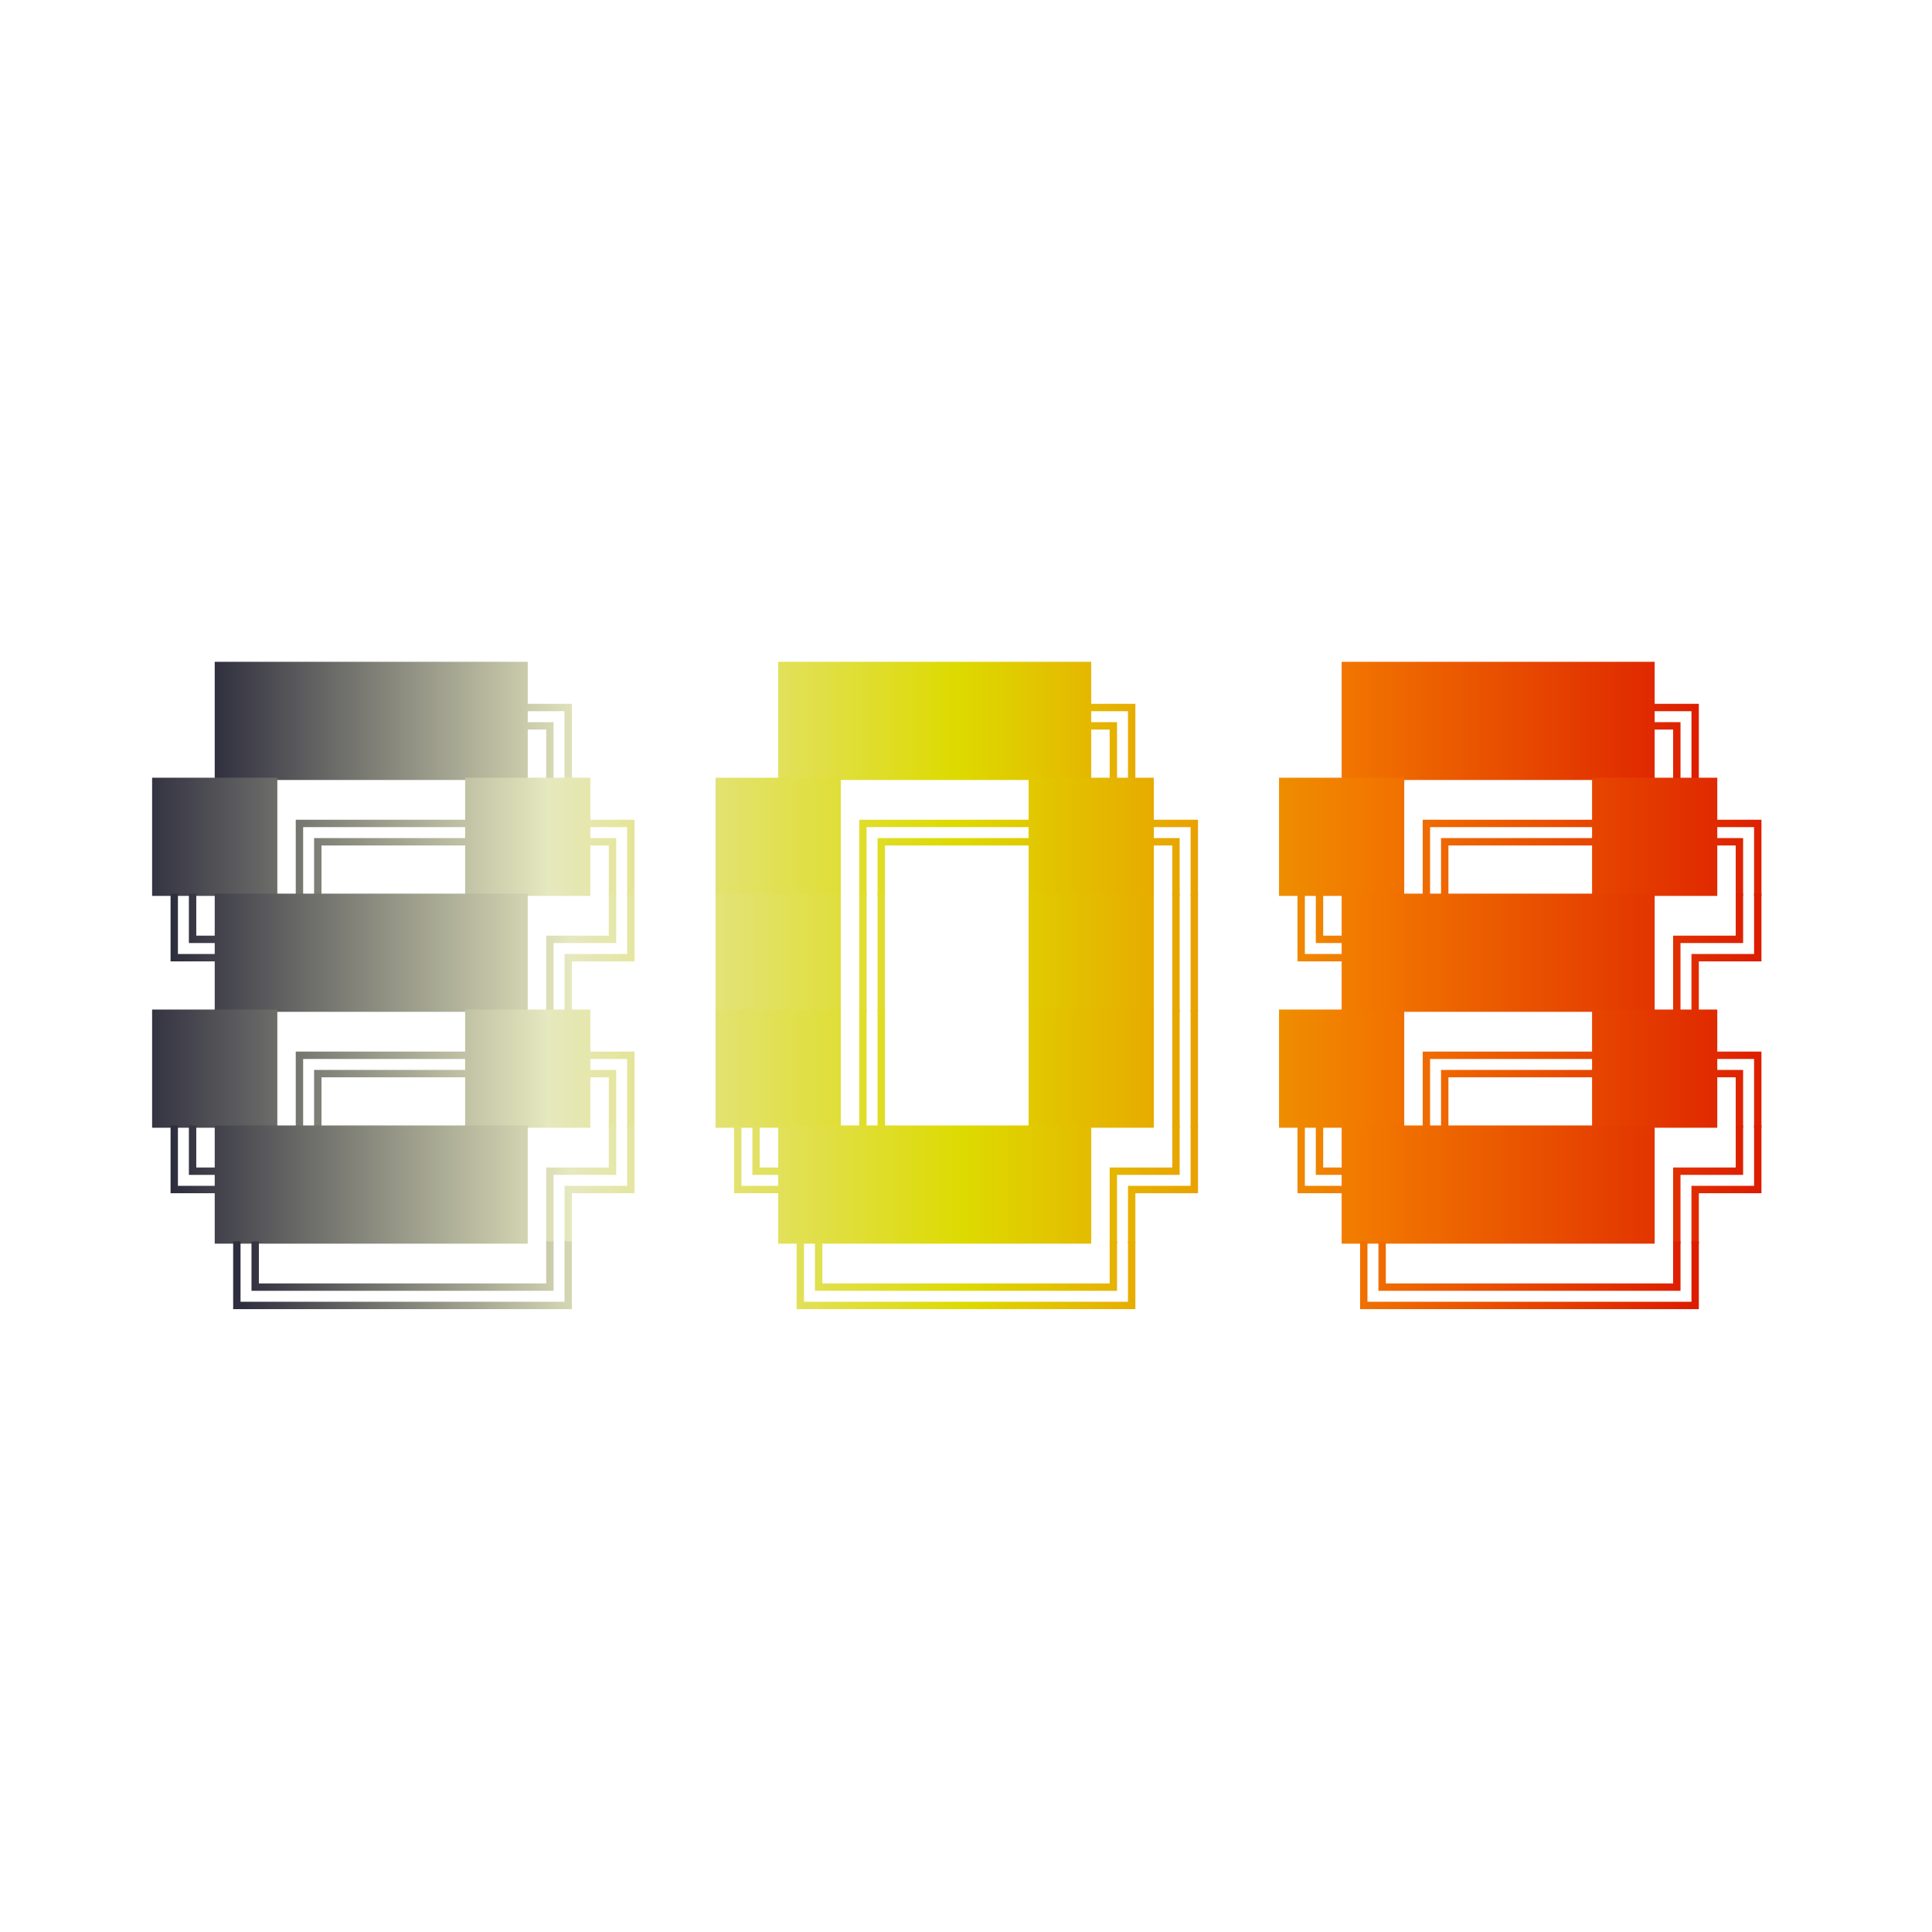
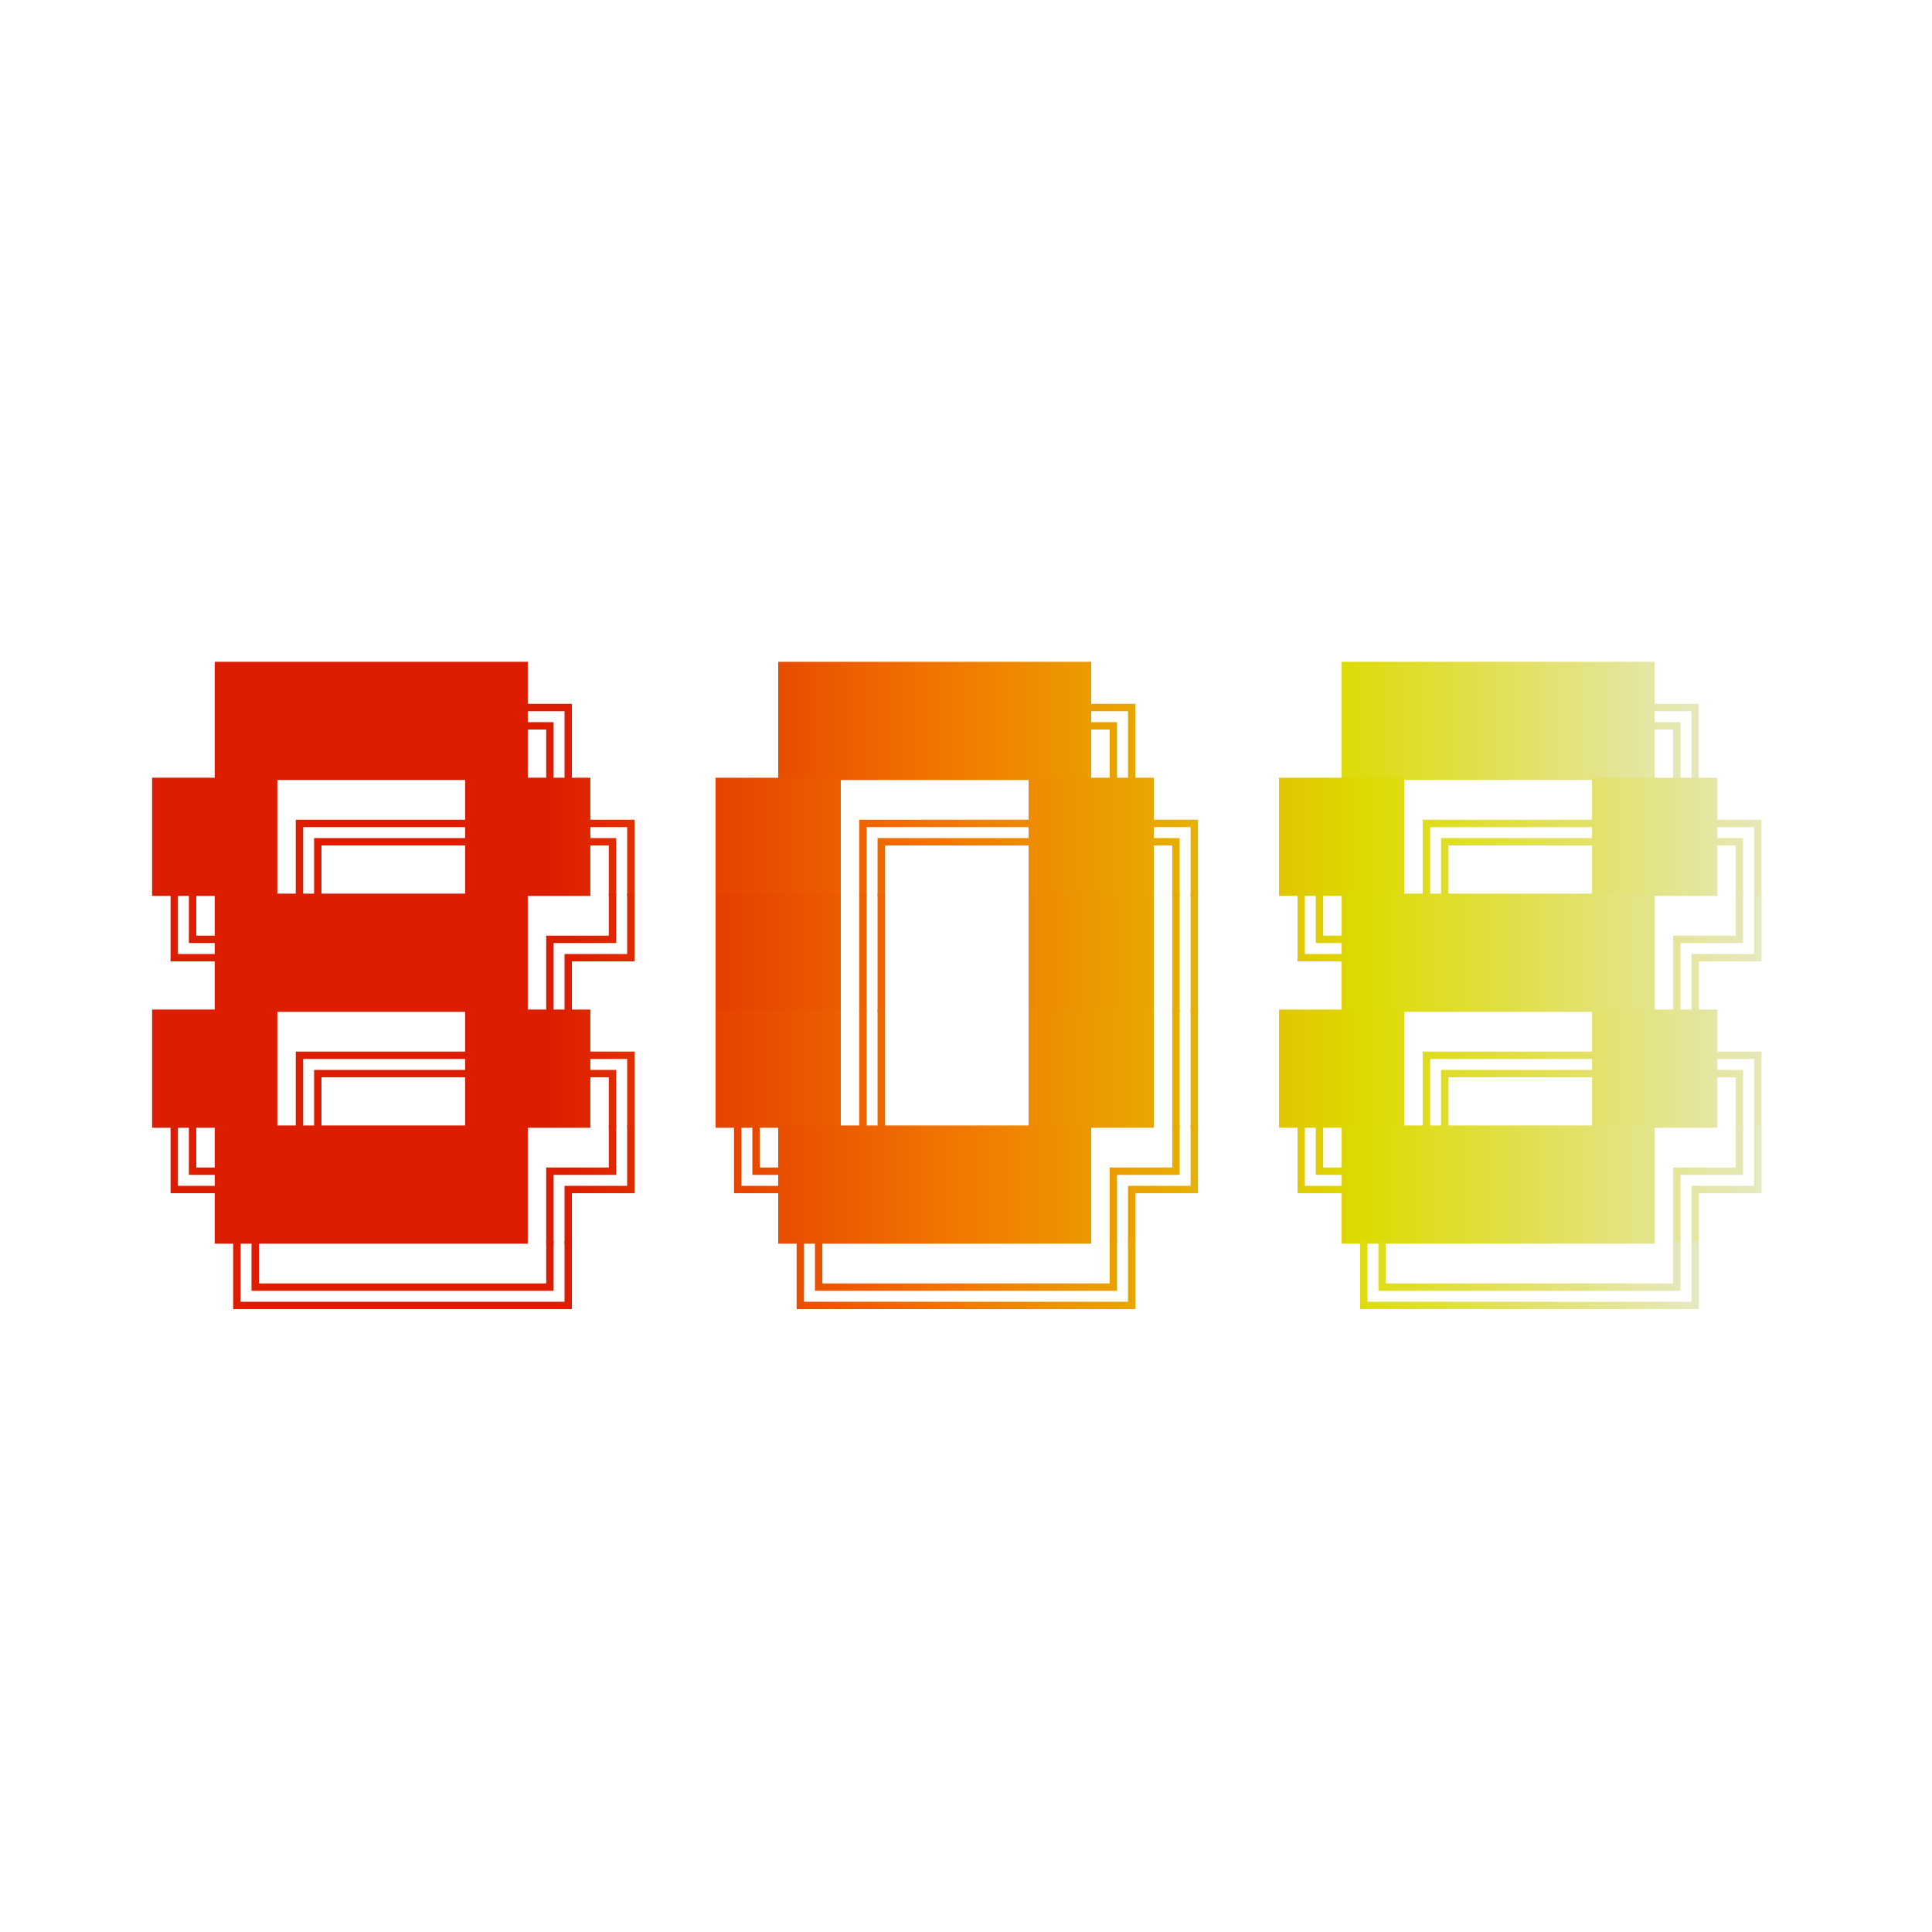
<svg xmlns="http://www.w3.org/2000/svg" viewBox="0 0 2000 2000" width="2000" height="2000">
  <defs>
    <style>
      .logo { font-family: 'SF Mono', 'Fira Code', 'JetBrains Mono', 'Courier New', monospace;}
    </style>
    <linearGradient id="808-gradient" x1="0%" y1="0%" x2="100%" y2="0%">
-       <stop offset="0%" style="stop-color:#2F2E3E" />
-       <stop offset="25%" style="stop-color:#E6E8BF" />
-       <stop offset="50%" style="stop-color:#DDDA00" />
-       <stop offset="75%" style="stop-color:#F27900" />
-       <stop offset="100%" style="stop-color:#DD1D00" />
+       <stop offset="25%" style="stop-color:#DD1D00" />
+       <stop offset="50%" style="stop-color:#F27900" />
+       <stop offset="75%" style="stop-color:#DDDA00" />
+       <stop offset="100%" style="stop-color:#E6E8BF" />
    </linearGradient>
  </defs>
  <g transform="translate(1000, 1000)">
    <text class="logo" font-size="108" text-anchor="middle" y="-225" xml:space="preserve" fill="url(#808-gradient)"> █████╗   █████╗   █████╗ </text>
    <text class="logo" font-size="108" text-anchor="middle" y="-105" xml:space="preserve" fill="url(#808-gradient)">██╔══██╗ ██╔══██╗ ██╔══██╗</text>
    <text class="logo" font-size="108" text-anchor="middle" y="15" xml:space="preserve" fill="url(#808-gradient)">╚█████╔╝ ██║  ██║ ╚█████╔╝</text>
    <text class="logo" font-size="108" text-anchor="middle" y="135" xml:space="preserve" fill="url(#808-gradient)">██╔══██╗ ██║  ██║ ██╔══██╗</text>
    <text class="logo" font-size="108" text-anchor="middle" y="255" xml:space="preserve" fill="url(#808-gradient)">╚█████╔╝ ╚█████╔╝ ╚█████╔╝</text>
    <text class="logo" font-size="108" text-anchor="middle" y="375" xml:space="preserve" fill="url(#808-gradient)"> ╚════╝   ╚════╝   ╚════╝ </text>
  </g>
</svg>
